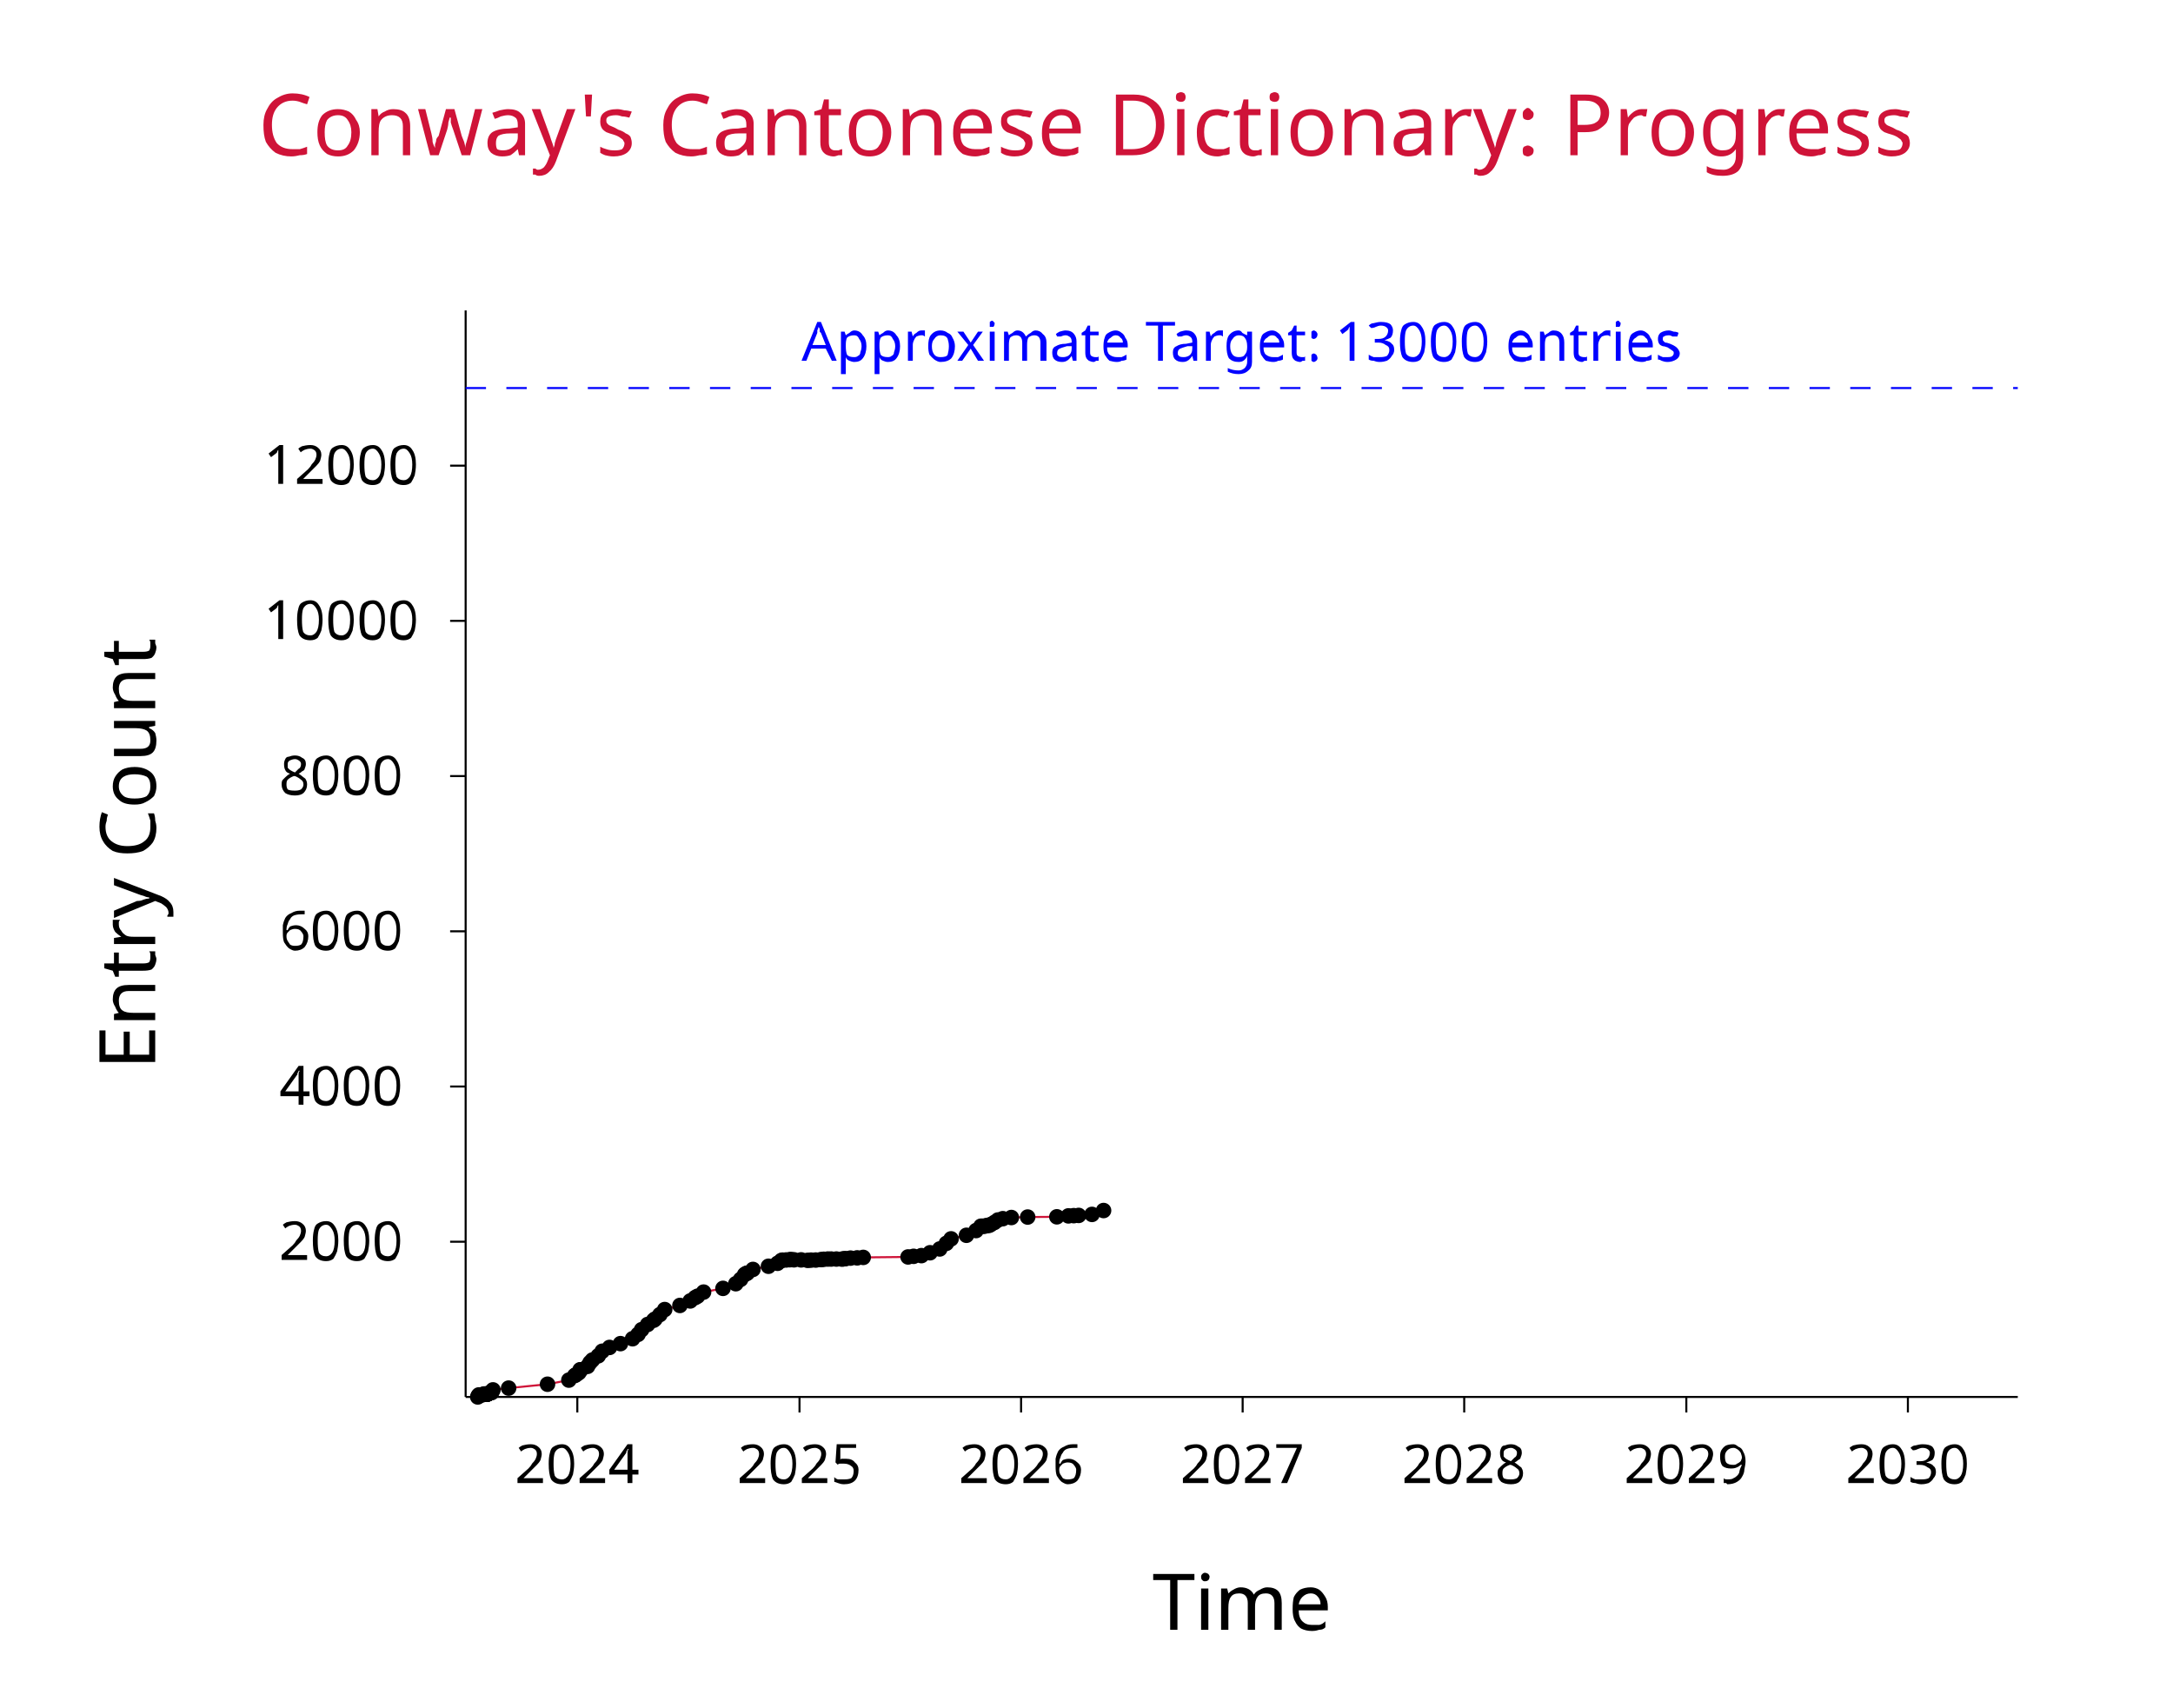
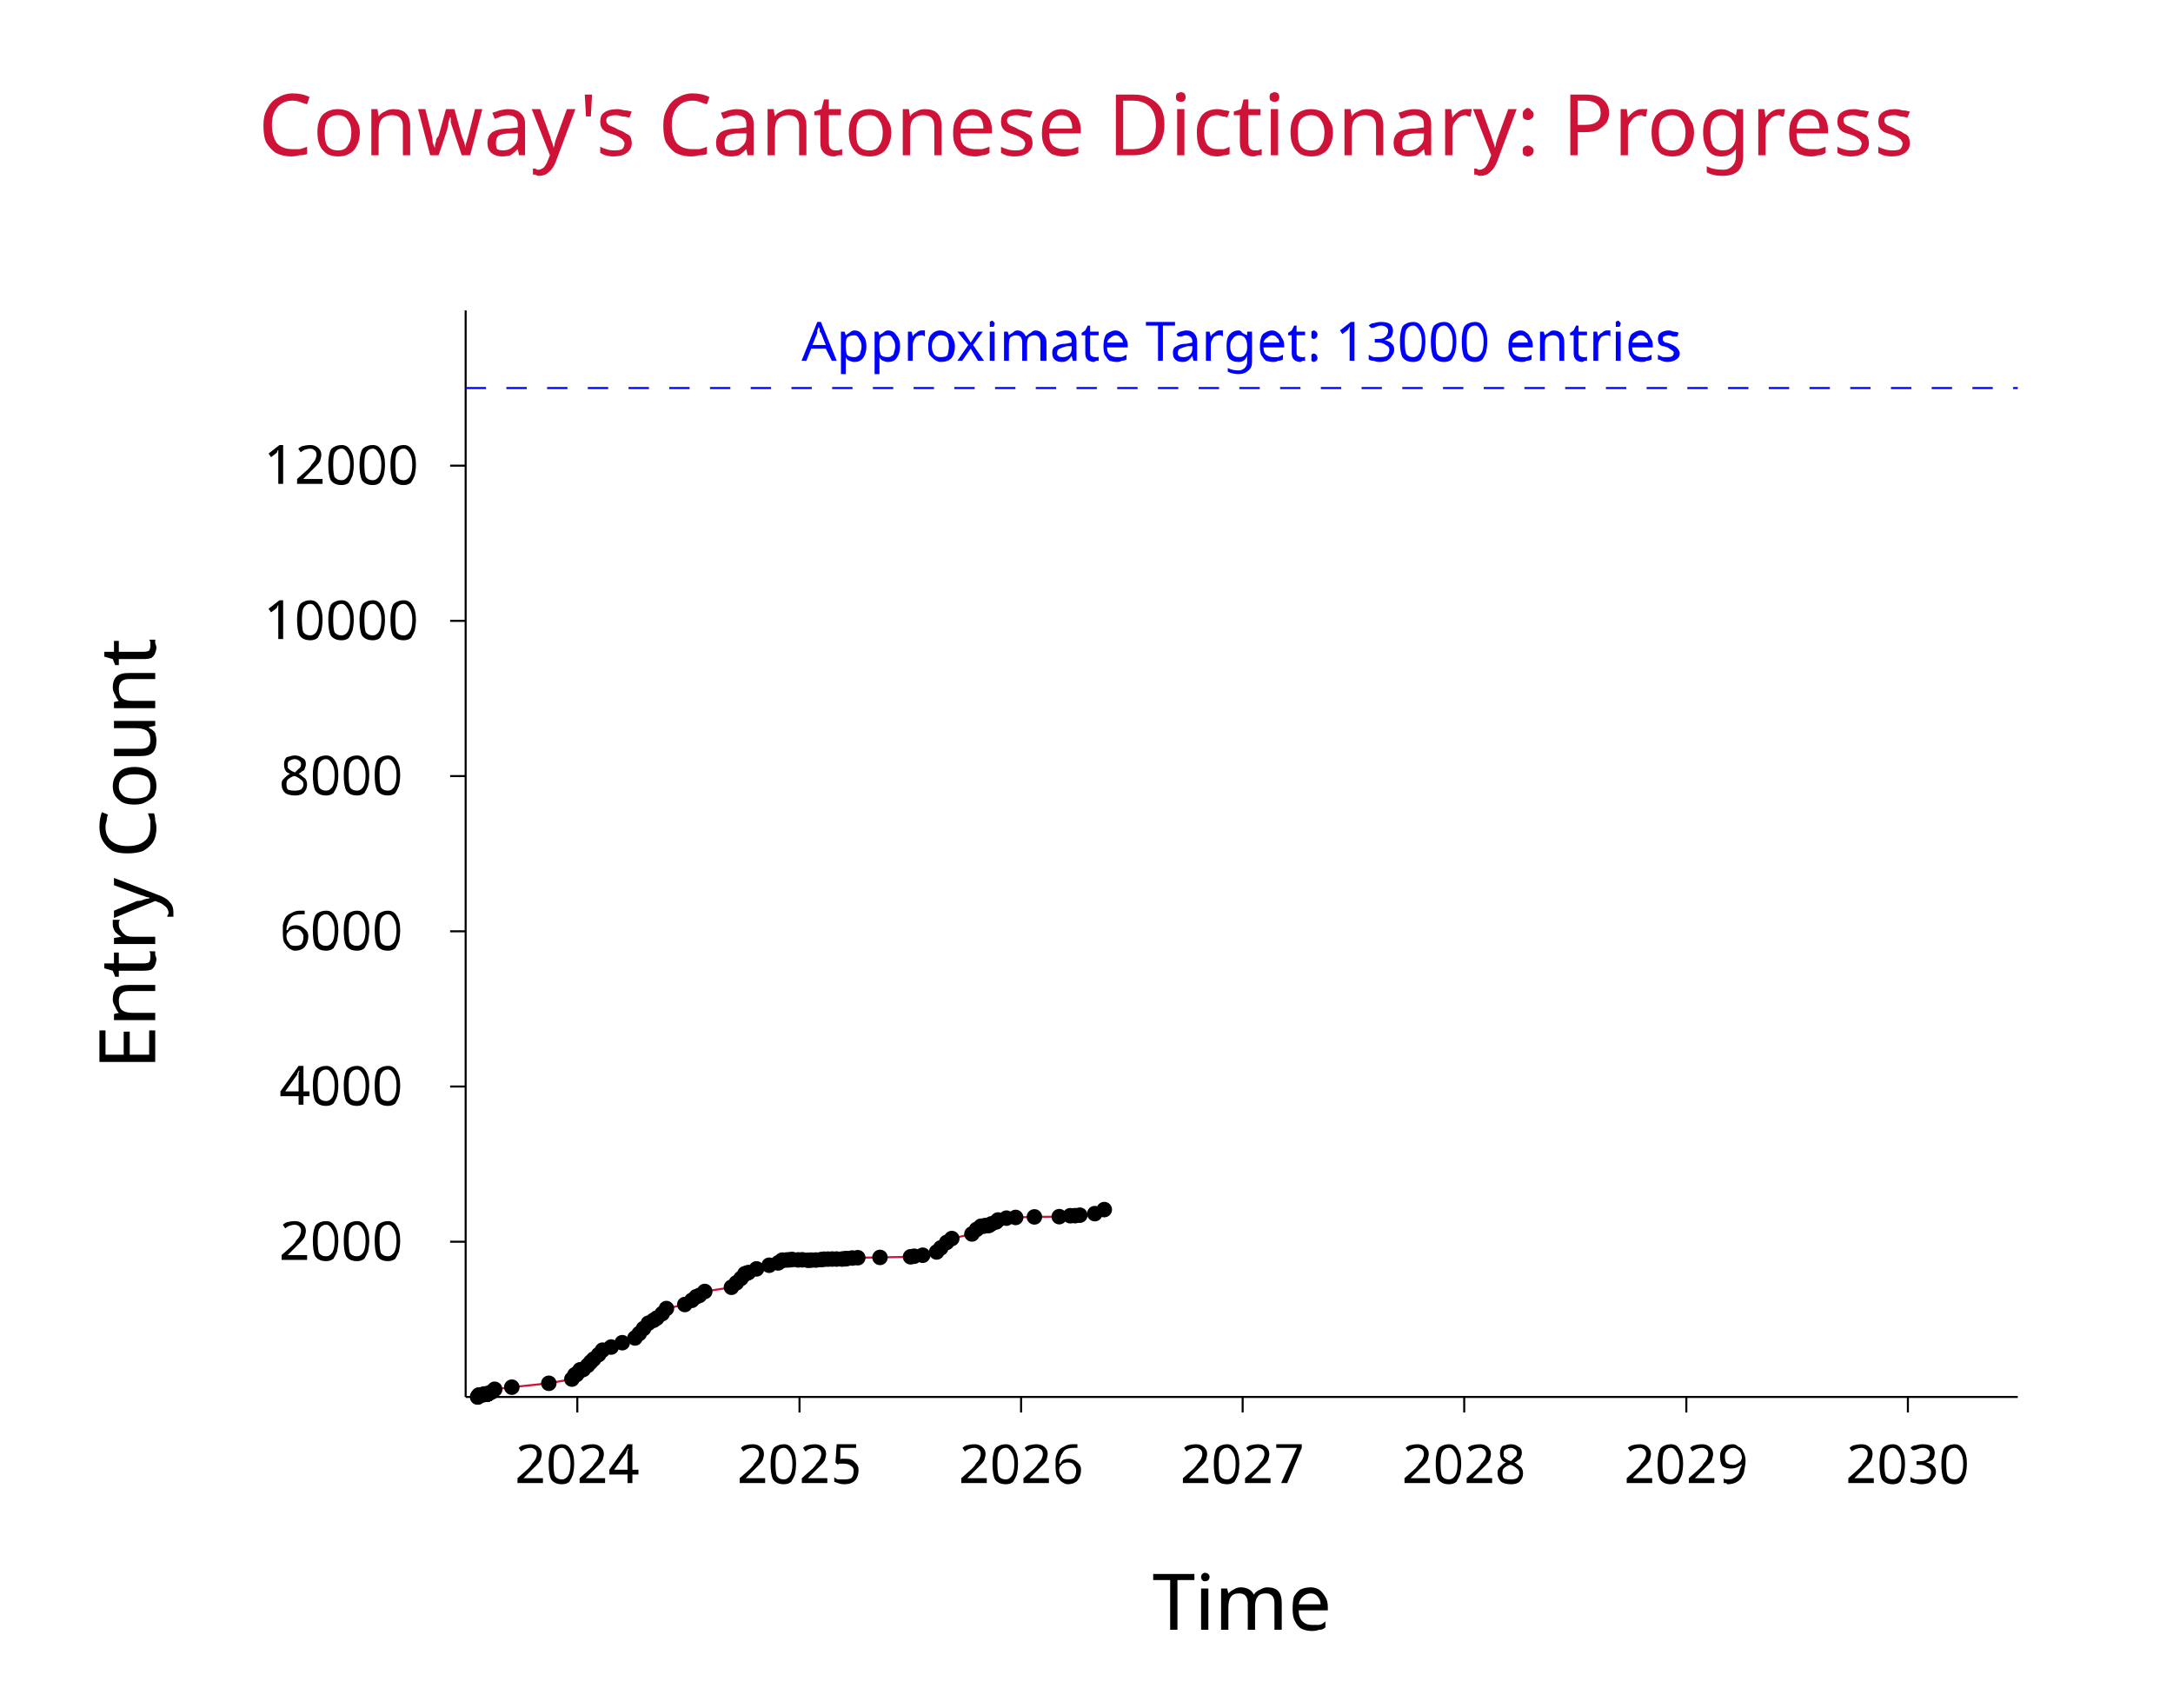
<svg xmlns="http://www.w3.org/2000/svg" viewBox="-6 -4 28 22" width="960px">
  <style>
circle:hover {fill: #cf1338}
circle {fill: black}
line, polyline {stroke: black; stroke-width: 0.104%}polyline {stroke: #cf1338}line.target {stroke: blue; stroke-dasharray: 1.042%}
polyline {fill: none}text {font-family: sans-serif; font-size: 1px; text-anchor: middle}
text.target {fill: blue; font-size: 0.7px}
text.tick {font-size: 0.7px}
text.title {fill: #cf1338; font-size: 1.1px}
</style>
  <text class="title" x="8" y="-2">Conway's Cantonese Dictionary: Progress</text>
  <line x1="0" y1="14" x2="20" y2="14" />
  <text x="10" y="14" dy="3em">Time</text>
  <line x1="1.439" y1="14" x2="1.439" y2="14.2" />
  <text class="tick" x="1.439" y="14.2" dy="1.3em">2024</text>
  <line x1="4.302" y1="14" x2="4.302" y2="14.2" />
  <text class="tick" x="4.302" y="14.2" dy="1.3em">2025</text>
  <line x1="7.157" y1="14" x2="7.157" y2="14.2" />
  <text class="tick" x="7.157" y="14.2" dy="1.3em">2026</text>
  <line x1="10.012" y1="14" x2="10.012" y2="14.2" />
  <text class="tick" x="10.012" y="14.2" dy="1.3em">2027</text>
  <line x1="12.867" y1="14" x2="12.867" y2="14.2" />
  <text class="tick" x="12.867" y="14.2" dy="1.3em">2028</text>
  <line x1="15.729" y1="14" x2="15.729" y2="14.2" />
  <text class="tick" x="15.729" y="14.2" dy="1.3em">2029</text>
  <line x1="18.584" y1="14" x2="18.584" y2="14.2" />
  <text class="tick" x="18.584" y="14.2" dy="1.3em">2030</text>
  <line x1="0" y1="14" x2="0" y2="0" />
  <text x="0" y="7" dy="-4em" transform="rotate(-90 0 7)">Entry Count</text>
  <line x1="0" y1="12" x2="-0.2" y2="12" />
  <text class="tick" x="-0.2" y="12" dx="-2em" dy="0.33em">2000</text>
  <line x1="0" y1="10" x2="-0.2" y2="10" />
  <text class="tick" x="-0.2" y="10" dx="-2em" dy="0.33em">4000</text>
  <line x1="0" y1="8" x2="-0.2" y2="8" />
  <text class="tick" x="-0.2" y="8" dx="-2em" dy="0.33em">6000</text>
  <line x1="0" y1="6" x2="-0.2" y2="6" />
  <text class="tick" x="-0.2" y="6" dx="-2em" dy="0.33em">8000</text>
  <line x1="0" y1="4" x2="-0.2" y2="4" />
  <text class="tick" x="-0.2" y="4" dx="-2em" dy="0.33em">10000</text>
  <line x1="0" y1="2" x2="-0.2" y2="2" />
  <text class="tick" x="-0.2" y="2" dx="-2em" dy="0.33em">12000</text>
  <line class="target" x1="0" y1="1" x2="20" y2="1" />
  <text class="target" x="10" y="1" dy="-0.5em">Approximate Target: 13000 entries</text>
-   <polyline points="8.22,11.598 8.071,11.648 7.899,11.661 7.836,11.664 7.767,11.667 7.618,11.679 7.242,11.682 7.032,11.688 6.922,11.703 6.859,11.72 6.813,11.752 6.766,11.778 6.742,11.79 6.719,11.79 6.686,11.8 6.664,11.8 6.64,11.8 6.577,11.856 6.453,11.917 6.255,11.963 6.194,12.021 6.109,12.093 5.984,12.142 5.873,12.179 5.772,12.188 5.701,12.196 5.123,12.202 5.045,12.208 4.959,12.211 4.896,12.218 4.873,12.22 4.849,12.224 4.777,12.223 4.71,12.223 4.667,12.223 4.615,12.226 4.58,12.23 4.511,12.236 4.45,12.237 4.407,12.24 4.323,12.234 4.231,12.233 4.192,12.23 4.176,12.232 4.13,12.235 4.083,12.237 4.067,12.243 4.019,12.278 3.902,12.316 3.702,12.357 3.629,12.405 3.614,12.41 3.595,12.423 3.543,12.485 3.481,12.541 3.316,12.601 3.066,12.649 2.988,12.702 2.957,12.72 2.894,12.763 2.761,12.821 2.565,12.874 2.503,12.939 2.44,12.997 2.422,13.012 2.345,13.066 2.268,13.133 2.221,13.194 2.151,13.25 1.995,13.313 1.854,13.362 1.76,13.411 1.709,13.47 1.634,13.524 1.603,13.557 1.571,13.606 1.486,13.65 1.475,13.65 1.459,13.688 1.424,13.713 1.406,13.724 1.33,13.783 1.055,13.836 0.554,13.886 0.352,13.909 0.334,13.945 0.288,13.958 0.282,13.962 0.281,13.962 0.281,13.962 0.28,13.962 0.28,13.962 0.279,13.962 0.274,13.962 0.273,13.962 0.258,13.962 0.257,13.962 0.234,13.962 0.211,13.974 0.17,13.974 0.162,13.989 0.156,14" />
-   <circle cx="8.22" cy="11.598" r="0.1" />
-   <circle cx="8.071" cy="11.648" r="0.1" />
-   <circle cx="7.899" cy="11.661" r="0.1" />
-   <circle cx="7.836" cy="11.664" r="0.1" />
-   <circle cx="7.767" cy="11.667" r="0.1" />
-   <circle cx="7.618" cy="11.679" r="0.1" />
-   <circle cx="7.242" cy="11.682" r="0.1" />
-   <circle cx="7.032" cy="11.688" r="0.1" />
-   <circle cx="6.922" cy="11.703" r="0.1" />
-   <circle cx="6.859" cy="11.72" r="0.1" />
-   <circle cx="6.813" cy="11.752" r="0.1" />
-   <circle cx="6.766" cy="11.778" r="0.1" />
-   <circle cx="6.742" cy="11.79" r="0.1" />
-   <circle cx="6.719" cy="11.79" r="0.1" />
-   <circle cx="6.686" cy="11.8" r="0.1" />
-   <circle cx="6.664" cy="11.8" r="0.1" />
-   <circle cx="6.64" cy="11.8" r="0.1" />
-   <circle cx="6.577" cy="11.856" r="0.1" />
-   <circle cx="6.453" cy="11.917" r="0.1" />
-   <circle cx="6.255" cy="11.963" r="0.1" />
-   <circle cx="6.194" cy="12.021" r="0.1" />
-   <circle cx="6.109" cy="12.093" r="0.1" />
-   <circle cx="5.984" cy="12.142" r="0.1" />
-   <circle cx="5.873" cy="12.179" r="0.1" />
-   <circle cx="5.772" cy="12.188" r="0.1" />
-   <circle cx="5.701" cy="12.196" r="0.1" />
-   <circle cx="5.123" cy="12.202" r="0.1" />
-   <circle cx="5.045" cy="12.208" r="0.1" />
-   <circle cx="4.959" cy="12.211" r="0.1" />
-   <circle cx="4.896" cy="12.218" r="0.1" />
-   <circle cx="4.873" cy="12.22" r="0.1" />
-   <circle cx="4.849" cy="12.224" r="0.1" />
-   <circle cx="4.777" cy="12.223" r="0.1" />
-   <circle cx="4.71" cy="12.223" r="0.1" />
-   <circle cx="4.667" cy="12.223" r="0.1" />
-   <circle cx="4.615" cy="12.226" r="0.1" />
-   <circle cx="4.58" cy="12.23" r="0.1" />
-   <circle cx="4.511" cy="12.236" r="0.1" />
-   <circle cx="4.45" cy="12.237" r="0.1" />
-   <circle cx="4.407" cy="12.24" r="0.1" />
-   <circle cx="4.323" cy="12.234" r="0.1" />
-   <circle cx="4.231" cy="12.233" r="0.1" />
-   <circle cx="4.192" cy="12.23" r="0.1" />
-   <circle cx="4.176" cy="12.232" r="0.1" />
-   <circle cx="4.13" cy="12.235" r="0.1" />
+   <polyline points="8.229,11.586 8.107,11.638 7.914,11.658 7.852,11.664 7.791,11.665 7.649,11.677 7.329,11.68 7.087,11.687 6.969,11.696 6.86,11.72 6.836,11.745 6.774,11.77 6.743,11.79 6.727,11.79 6.696,11.792 6.671,11.8 6.641,11.8 6.583,11.842 6.524,11.9 6.264,11.959 6.198,12.009 6.122,12.08 6.069,12.132 5.889,12.174 5.779,12.187 5.733,12.194 5.339,12.202 5.053,12.206 4.982,12.21 4.912,12.217 4.885,12.22 4.85,12.223 4.779,12.223 4.724,12.223 4.67,12.224 4.619,12.225 4.582,12.23 4.513,12.236 4.451,12.237 4.411,12.239 4.338,12.233 4.285,12.234 4.208,12.229 4.176,12.233 4.138,12.235 4.083,12.237 4.074,12.243 4.027,12.273 3.911,12.303 3.748,12.35 3.644,12.397 3.615,12.41 3.598,12.413 3.548,12.473 3.488,12.53 3.425,12.587 3.081,12.641 3.012,12.692 2.971,12.709 2.915,12.755 2.824,12.809 2.587,12.861 2.532,12.927 2.463,12.984 2.422,13.012 2.354,13.05 2.292,13.119 2.237,13.183 2.182,13.24 2.018,13.301 1.875,13.357 1.764,13.397 1.713,13.455 1.649,13.513 1.611,13.551 1.572,13.594 1.517,13.645 1.476,13.65 1.463,13.672 1.429,13.712 1.408,13.714 1.369,13.77 1.072,13.824 0.595,13.874 0.374,13.901 0.336,13.935 0.297,13.956 0.282,13.962 0.281,13.962 0.281,13.962 0.28,13.962 0.28,13.962 0.279,13.962 0.274,13.962 0.273,13.962 0.258,13.962 0.257,13.962 0.235,13.962 0.219,13.974 0.172,13.974 0.163,13.986 0.156,14 0.156,14" />
+   <circle cx="8.229" cy="11.586" r="0.1" />
+   <circle cx="8.107" cy="11.638" r="0.1" />
+   <circle cx="7.914" cy="11.658" r="0.1" />
+   <circle cx="7.852" cy="11.664" r="0.1" />
+   <circle cx="7.791" cy="11.665" r="0.1" />
+   <circle cx="7.649" cy="11.677" r="0.1" />
+   <circle cx="7.329" cy="11.68" r="0.1" />
+   <circle cx="7.087" cy="11.687" r="0.1" />
+   <circle cx="6.969" cy="11.696" r="0.1" />
+   <circle cx="6.86" cy="11.72" r="0.1" />
+   <circle cx="6.836" cy="11.745" r="0.1" />
+   <circle cx="6.774" cy="11.77" r="0.1" />
+   <circle cx="6.743" cy="11.79" r="0.1" />
+   <circle cx="6.727" cy="11.79" r="0.1" />
+   <circle cx="6.696" cy="11.792" r="0.1" />
+   <circle cx="6.671" cy="11.8" r="0.1" />
+   <circle cx="6.641" cy="11.8" r="0.1" />
+   <circle cx="6.583" cy="11.842" r="0.1" />
+   <circle cx="6.524" cy="11.9" r="0.1" />
+   <circle cx="6.264" cy="11.959" r="0.1" />
+   <circle cx="6.198" cy="12.009" r="0.1" />
+   <circle cx="6.122" cy="12.08" r="0.1" />
+   <circle cx="6.069" cy="12.132" r="0.1" />
+   <circle cx="5.889" cy="12.174" r="0.1" />
+   <circle cx="5.779" cy="12.187" r="0.1" />
+   <circle cx="5.733" cy="12.194" r="0.1" />
+   <circle cx="5.339" cy="12.202" r="0.1" />
+   <circle cx="5.053" cy="12.206" r="0.1" />
+   <circle cx="4.982" cy="12.21" r="0.1" />
+   <circle cx="4.912" cy="12.217" r="0.1" />
+   <circle cx="4.885" cy="12.22" r="0.1" />
+   <circle cx="4.85" cy="12.223" r="0.1" />
+   <circle cx="4.779" cy="12.223" r="0.1" />
+   <circle cx="4.724" cy="12.223" r="0.1" />
+   <circle cx="4.67" cy="12.224" r="0.1" />
+   <circle cx="4.619" cy="12.225" r="0.1" />
+   <circle cx="4.582" cy="12.23" r="0.1" />
+   <circle cx="4.513" cy="12.236" r="0.1" />
+   <circle cx="4.451" cy="12.237" r="0.1" />
+   <circle cx="4.411" cy="12.239" r="0.1" />
+   <circle cx="4.338" cy="12.233" r="0.1" />
+   <circle cx="4.285" cy="12.234" r="0.1" />
+   <circle cx="4.208" cy="12.229" r="0.1" />
+   <circle cx="4.176" cy="12.233" r="0.1" />
+   <circle cx="4.138" cy="12.235" r="0.1" />
  <circle cx="4.083" cy="12.237" r="0.1" />
-   <circle cx="4.067" cy="12.243" r="0.1" />
-   <circle cx="4.019" cy="12.278" r="0.1" />
-   <circle cx="3.902" cy="12.316" r="0.1" />
-   <circle cx="3.702" cy="12.357" r="0.1" />
-   <circle cx="3.629" cy="12.405" r="0.1" />
-   <circle cx="3.614" cy="12.41" r="0.1" />
-   <circle cx="3.595" cy="12.423" r="0.1" />
-   <circle cx="3.543" cy="12.485" r="0.1" />
-   <circle cx="3.481" cy="12.541" r="0.1" />
-   <circle cx="3.316" cy="12.601" r="0.1" />
-   <circle cx="3.066" cy="12.649" r="0.1" />
-   <circle cx="2.988" cy="12.702" r="0.1" />
-   <circle cx="2.957" cy="12.72" r="0.1" />
-   <circle cx="2.894" cy="12.763" r="0.1" />
-   <circle cx="2.761" cy="12.821" r="0.1" />
-   <circle cx="2.565" cy="12.874" r="0.1" />
-   <circle cx="2.503" cy="12.939" r="0.1" />
-   <circle cx="2.44" cy="12.997" r="0.1" />
+   <circle cx="4.074" cy="12.243" r="0.1" />
+   <circle cx="4.027" cy="12.273" r="0.1" />
+   <circle cx="3.911" cy="12.303" r="0.1" />
+   <circle cx="3.748" cy="12.35" r="0.1" />
+   <circle cx="3.644" cy="12.397" r="0.1" />
+   <circle cx="3.615" cy="12.41" r="0.1" />
+   <circle cx="3.598" cy="12.413" r="0.1" />
+   <circle cx="3.548" cy="12.473" r="0.1" />
+   <circle cx="3.488" cy="12.53" r="0.1" />
+   <circle cx="3.425" cy="12.587" r="0.1" />
+   <circle cx="3.081" cy="12.641" r="0.1" />
+   <circle cx="3.012" cy="12.692" r="0.1" />
+   <circle cx="2.971" cy="12.709" r="0.1" />
+   <circle cx="2.915" cy="12.755" r="0.1" />
+   <circle cx="2.824" cy="12.809" r="0.1" />
+   <circle cx="2.587" cy="12.861" r="0.1" />
+   <circle cx="2.532" cy="12.927" r="0.1" />
+   <circle cx="2.463" cy="12.984" r="0.1" />
  <circle cx="2.422" cy="13.012" r="0.1" />
-   <circle cx="2.345" cy="13.066" r="0.1" />
-   <circle cx="2.268" cy="13.133" r="0.1" />
-   <circle cx="2.221" cy="13.194" r="0.1" />
-   <circle cx="2.151" cy="13.25" r="0.1" />
-   <circle cx="1.995" cy="13.313" r="0.1" />
-   <circle cx="1.854" cy="13.362" r="0.1" />
-   <circle cx="1.76" cy="13.411" r="0.1" />
-   <circle cx="1.709" cy="13.47" r="0.1" />
-   <circle cx="1.634" cy="13.524" r="0.1" />
-   <circle cx="1.603" cy="13.557" r="0.1" />
-   <circle cx="1.571" cy="13.606" r="0.1" />
-   <circle cx="1.486" cy="13.65" r="0.1" />
-   <circle cx="1.475" cy="13.65" r="0.1" />
-   <circle cx="1.459" cy="13.688" r="0.1" />
-   <circle cx="1.424" cy="13.713" r="0.1" />
-   <circle cx="1.406" cy="13.724" r="0.1" />
-   <circle cx="1.33" cy="13.783" r="0.1" />
-   <circle cx="1.055" cy="13.836" r="0.1" />
-   <circle cx="0.554" cy="13.886" r="0.1" />
-   <circle cx="0.352" cy="13.909" r="0.1" />
-   <circle cx="0.334" cy="13.945" r="0.1" />
-   <circle cx="0.288" cy="13.958" r="0.1" />
+   <circle cx="2.354" cy="13.05" r="0.1" />
+   <circle cx="2.292" cy="13.119" r="0.1" />
+   <circle cx="2.237" cy="13.183" r="0.1" />
+   <circle cx="2.182" cy="13.24" r="0.1" />
+   <circle cx="2.018" cy="13.301" r="0.1" />
+   <circle cx="1.875" cy="13.357" r="0.1" />
+   <circle cx="1.764" cy="13.397" r="0.1" />
+   <circle cx="1.713" cy="13.455" r="0.1" />
+   <circle cx="1.649" cy="13.513" r="0.1" />
+   <circle cx="1.611" cy="13.551" r="0.1" />
+   <circle cx="1.572" cy="13.594" r="0.1" />
+   <circle cx="1.517" cy="13.645" r="0.1" />
+   <circle cx="1.476" cy="13.65" r="0.1" />
+   <circle cx="1.463" cy="13.672" r="0.1" />
+   <circle cx="1.429" cy="13.712" r="0.1" />
+   <circle cx="1.408" cy="13.714" r="0.1" />
+   <circle cx="1.369" cy="13.77" r="0.1" />
+   <circle cx="1.072" cy="13.824" r="0.1" />
+   <circle cx="0.595" cy="13.874" r="0.1" />
+   <circle cx="0.374" cy="13.901" r="0.1" />
+   <circle cx="0.336" cy="13.935" r="0.1" />
+   <circle cx="0.297" cy="13.956" r="0.1" />
  <circle cx="0.282" cy="13.962" r="0.1" />
  <circle cx="0.281" cy="13.962" r="0.1" />
  <circle cx="0.281" cy="13.962" r="0.1" />
  <circle cx="0.28" cy="13.962" r="0.1" />
  <circle cx="0.28" cy="13.962" r="0.1" />
  <circle cx="0.279" cy="13.962" r="0.1" />
  <circle cx="0.274" cy="13.962" r="0.1" />
  <circle cx="0.273" cy="13.962" r="0.1" />
  <circle cx="0.258" cy="13.962" r="0.1" />
  <circle cx="0.257" cy="13.962" r="0.1" />
-   <circle cx="0.234" cy="13.962" r="0.1" />
-   <circle cx="0.211" cy="13.974" r="0.1" />
-   <circle cx="0.17" cy="13.974" r="0.1" />
-   <circle cx="0.162" cy="13.989" r="0.1" />
+   <circle cx="0.235" cy="13.962" r="0.1" />
+   <circle cx="0.219" cy="13.974" r="0.1" />
+   <circle cx="0.172" cy="13.974" r="0.1" />
+   <circle cx="0.163" cy="13.986" r="0.1" />
+   <circle cx="0.156" cy="14" r="0.1" />
  <circle cx="0.156" cy="14" r="0.1" />
</svg>
